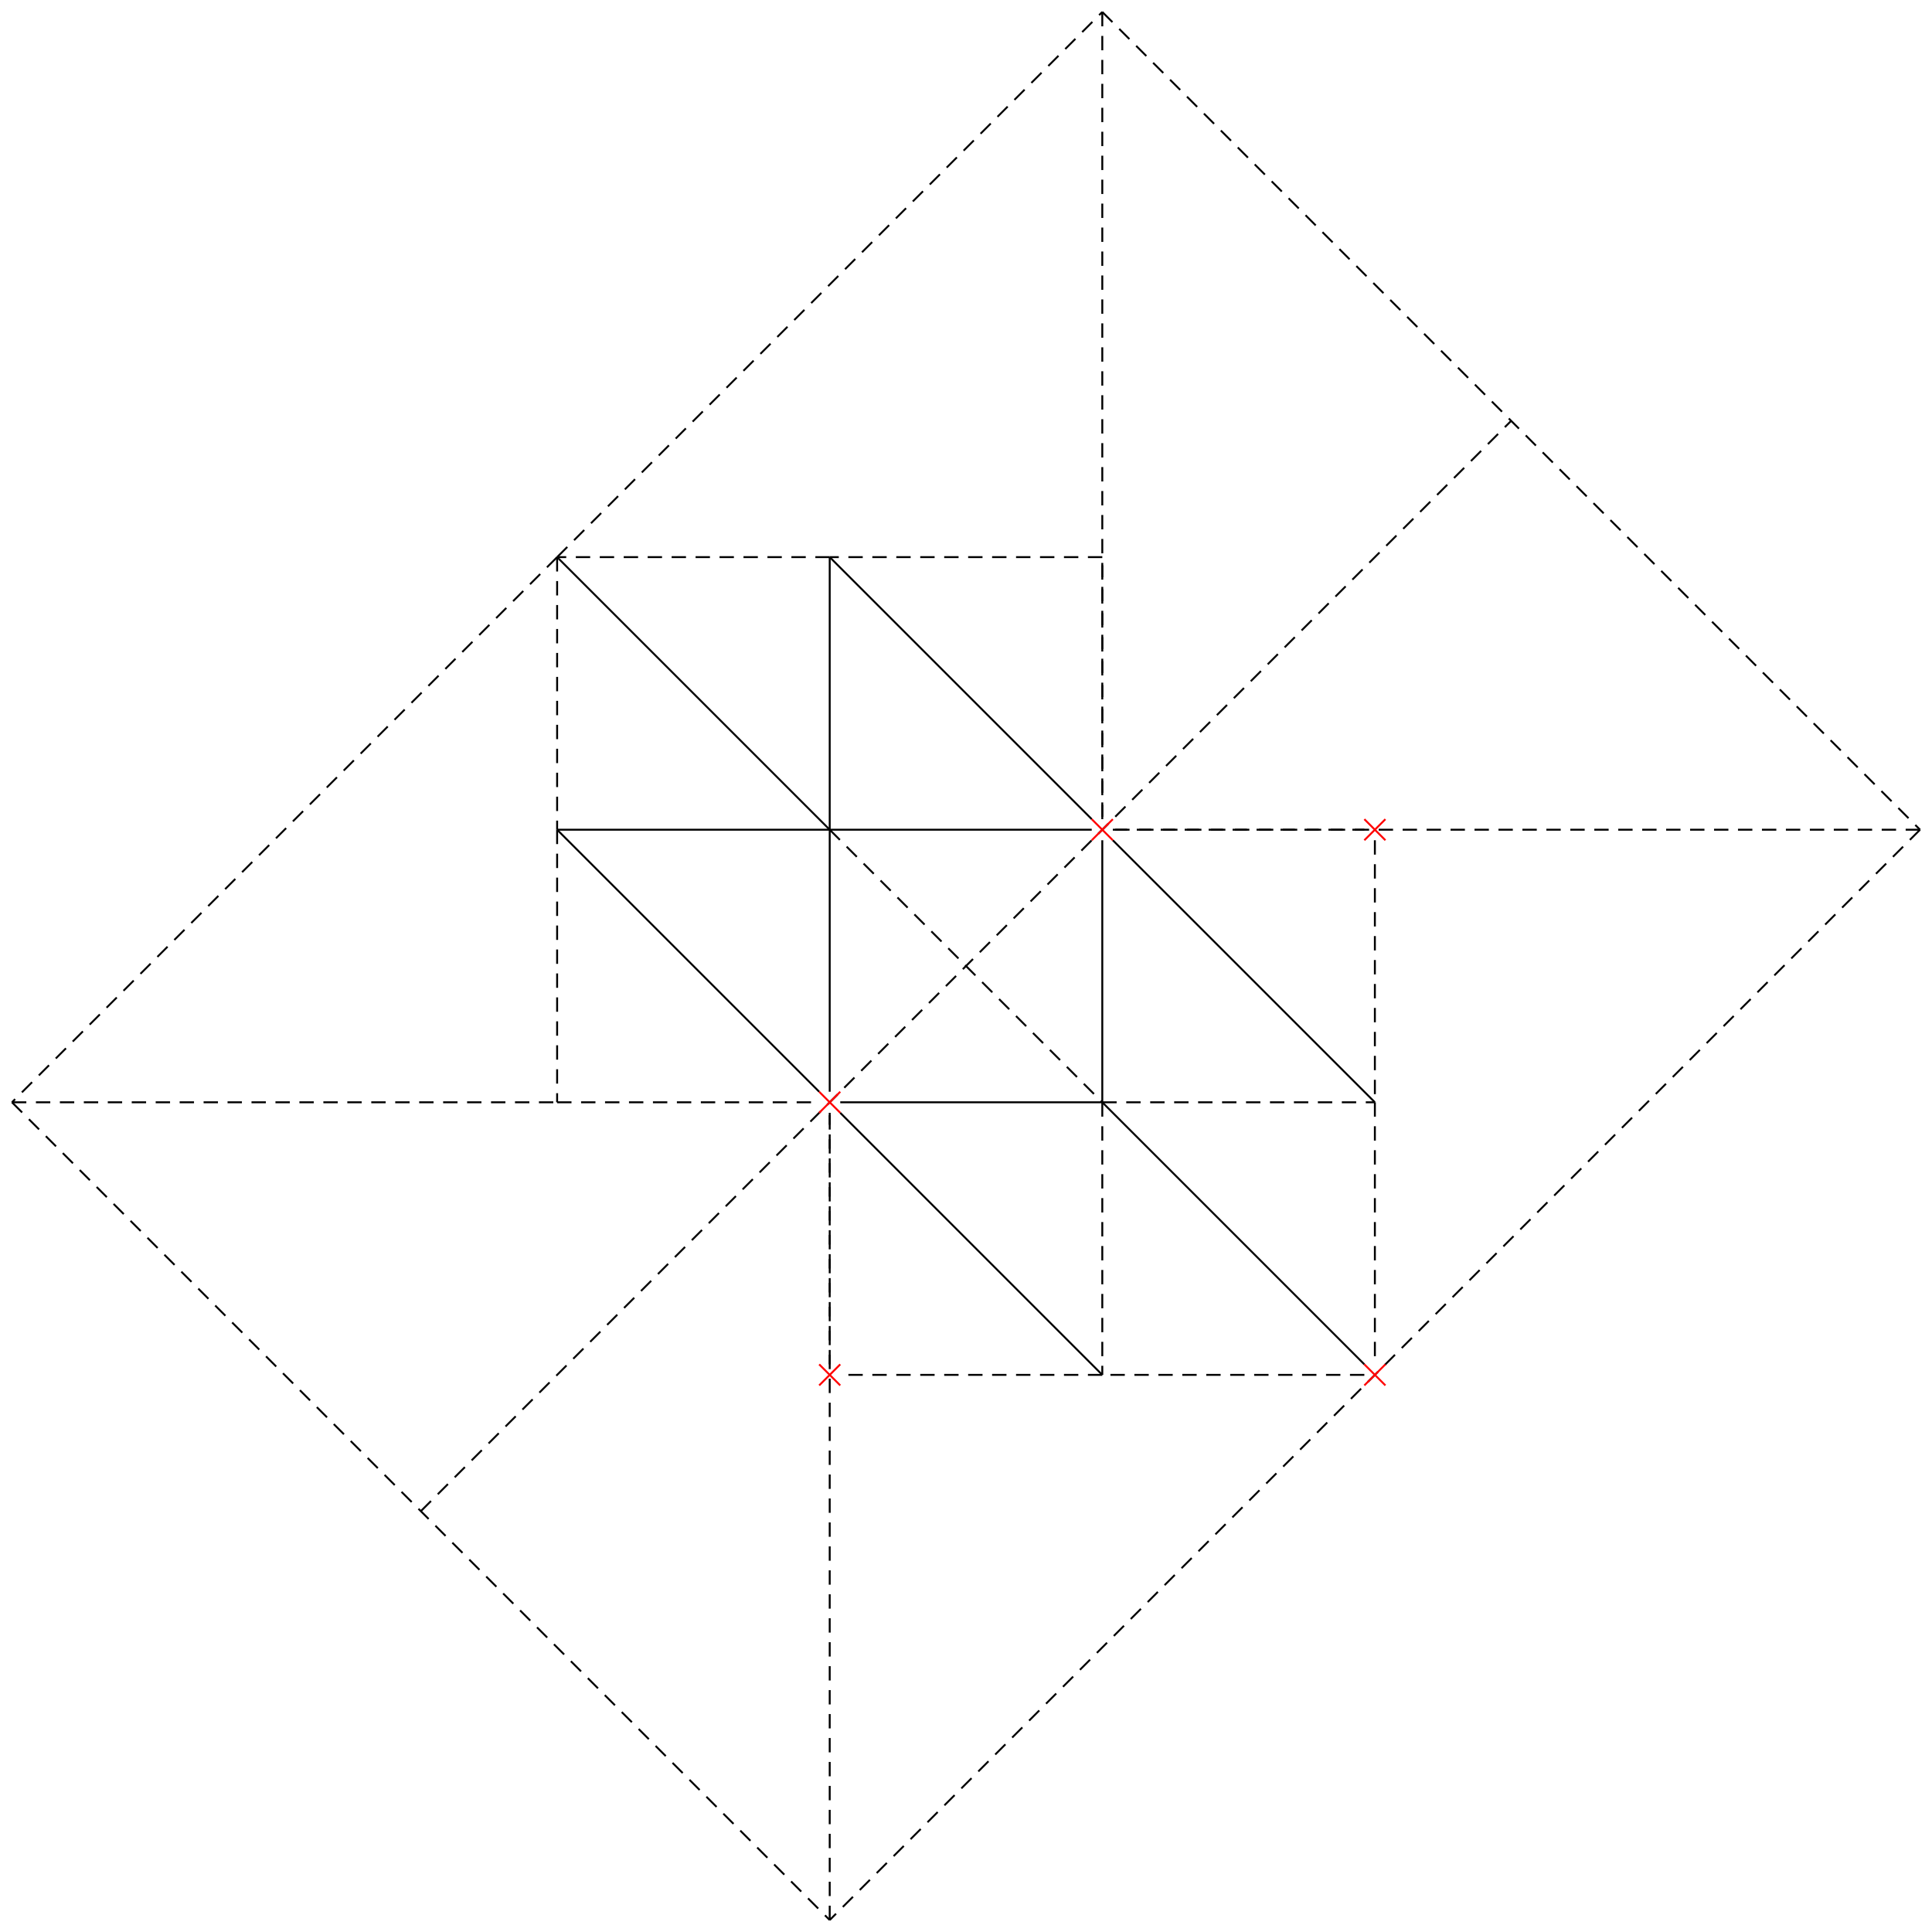
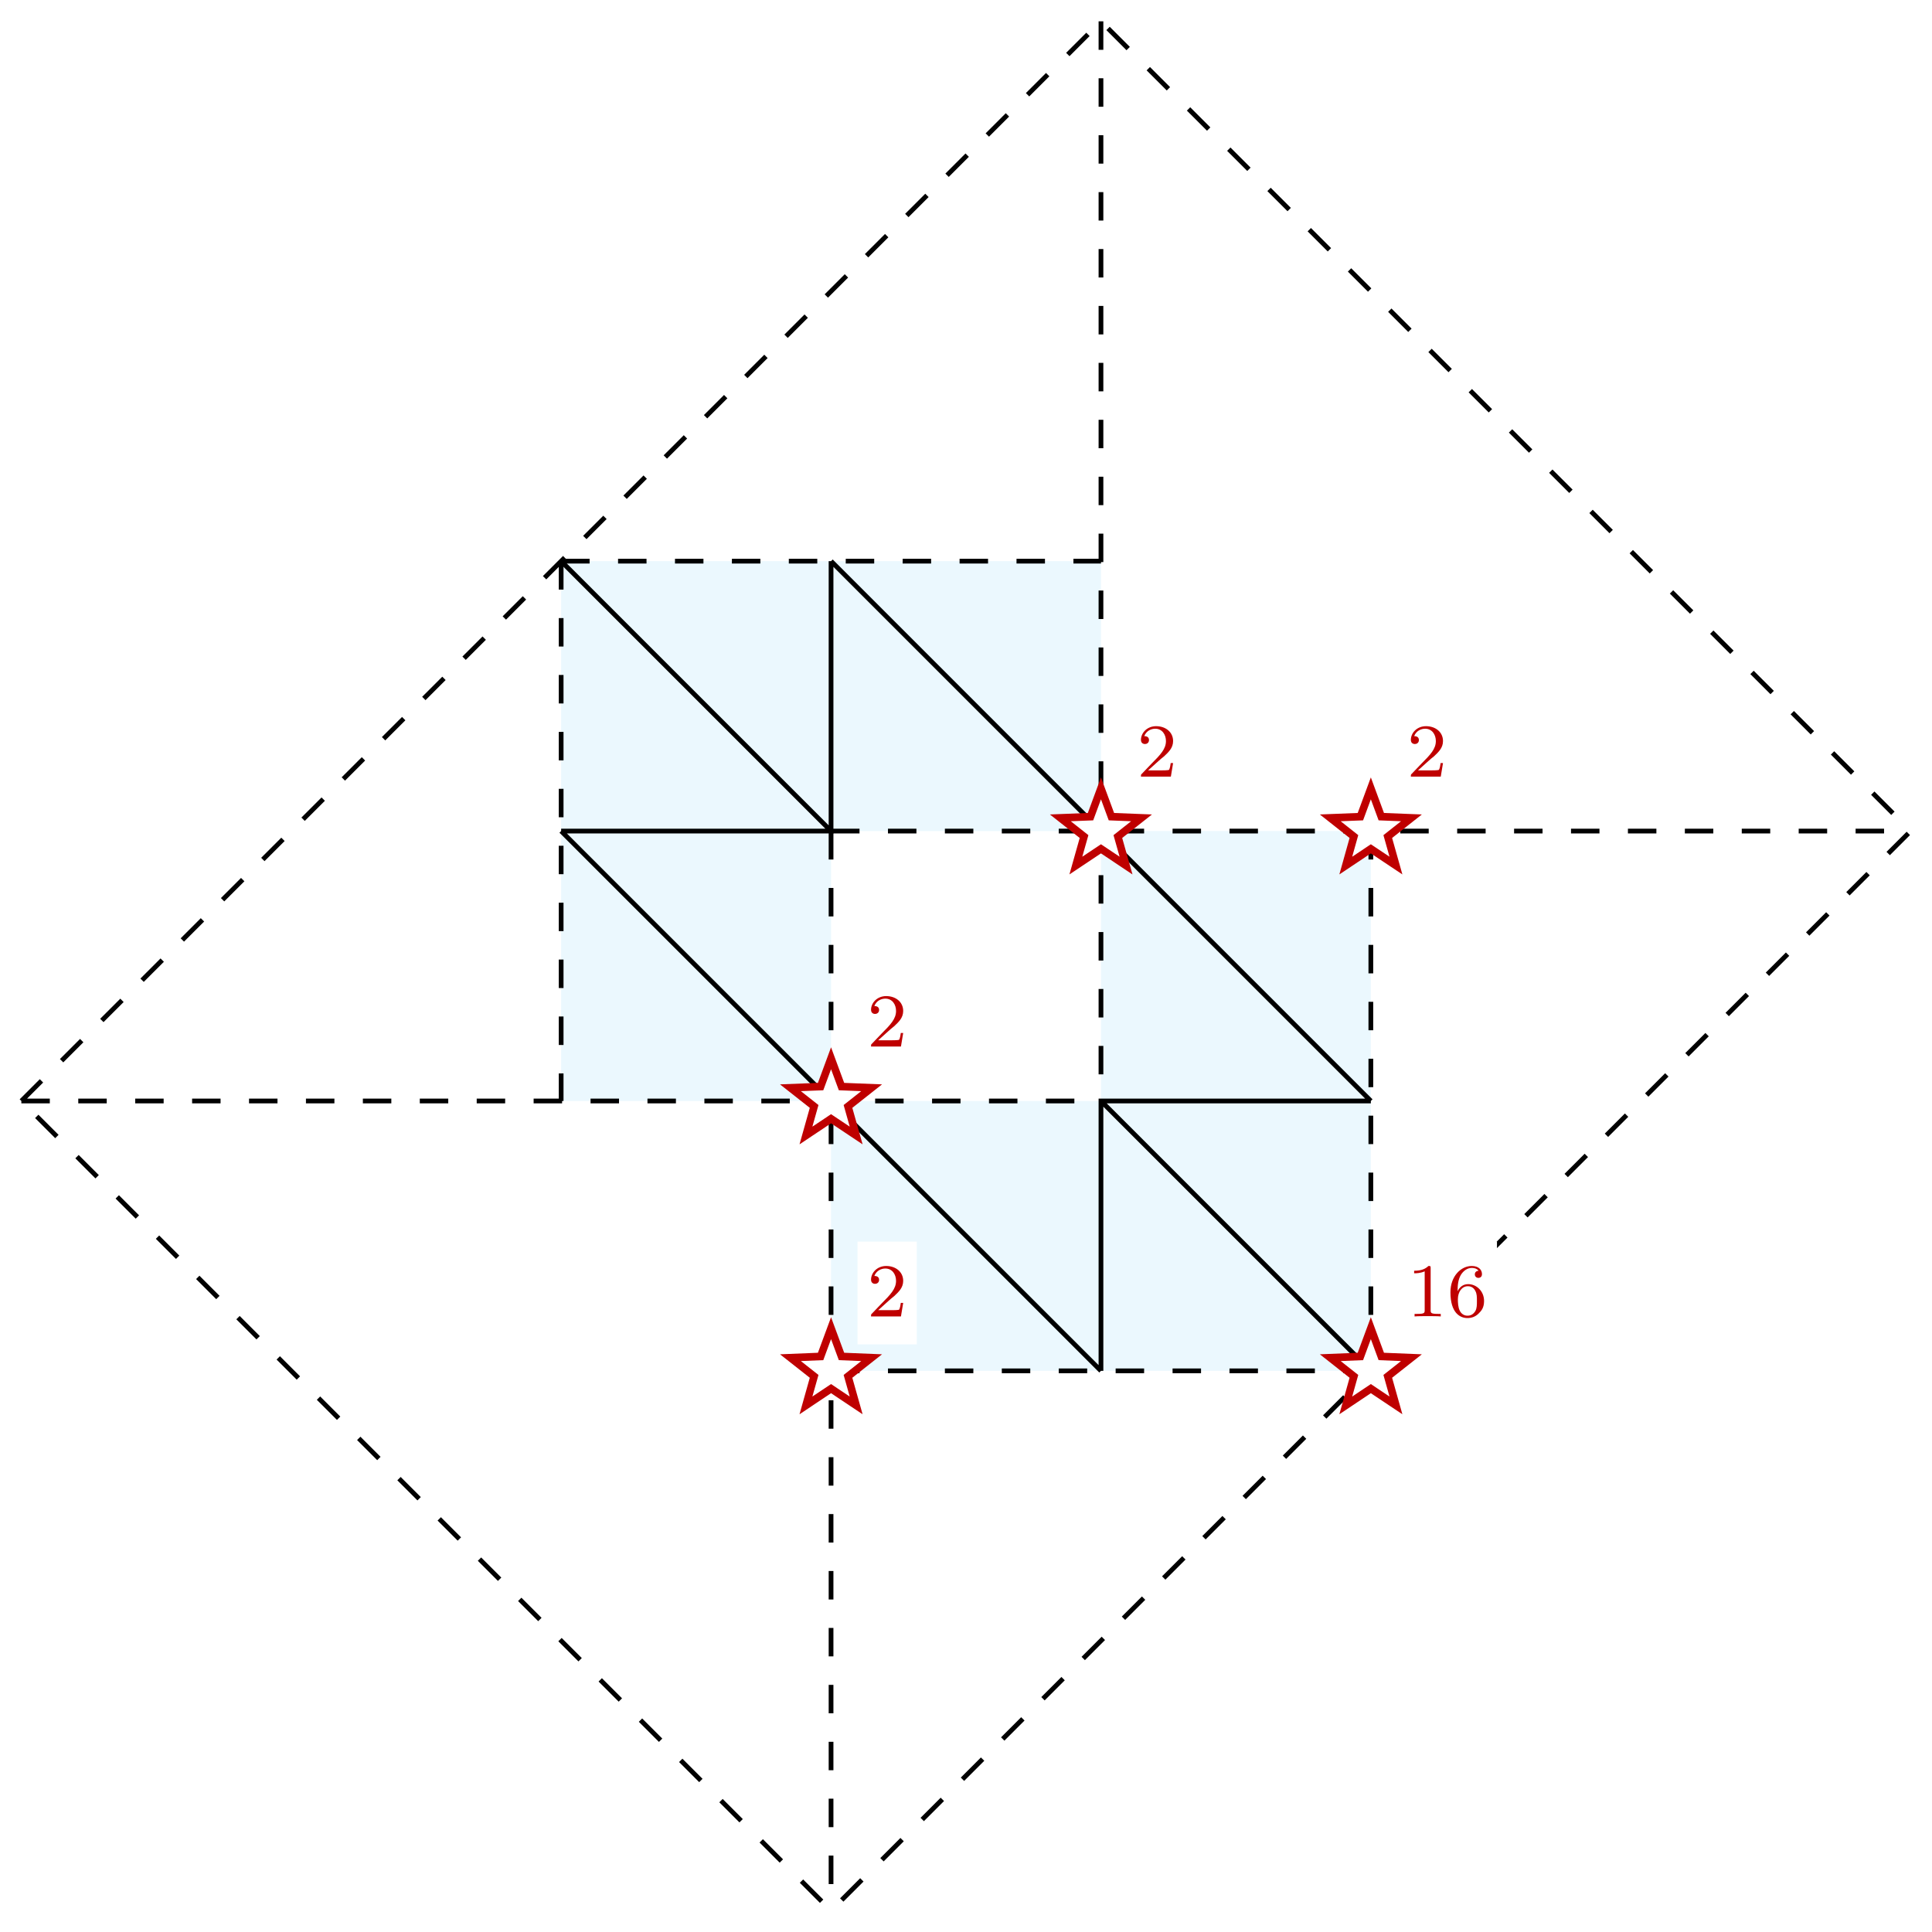
- <svg xmlns="http://www.w3.org/2000/svg" width="401.832pt" height="401.832pt" viewBox="0 0 401.832 401.832">
+ <svg xmlns="http://www.w3.org/2000/svg" xmlns:xlink="http://www.w3.org/1999/xlink" width="202.908pt" height="202.908pt" viewBox="0 0 202.908 202.908">
  <defs>
+     <g>
+       <g id="glyph-0-0">
+         <path d="M 3.797 -1.422 L 3.547 -1.422 C 3.531 -1.266 3.469 -0.875 3.375 -0.719 C 3.328 -0.656 2.719 -0.656 2.594 -0.656 L 1.172 -0.656 L 2.25 -1.625 C 2.375 -1.75 2.703 -2.016 2.844 -2.125 C 3.328 -2.578 3.797 -3.016 3.797 -3.734 C 3.797 -4.688 3 -5.297 2.016 -5.297 C 1.047 -5.297 0.422 -4.578 0.422 -3.859 C 0.422 -3.469 0.734 -3.422 0.844 -3.422 C 1.016 -3.422 1.266 -3.531 1.266 -3.844 C 1.266 -4.25 0.859 -4.25 0.766 -4.25 C 1 -4.844 1.531 -5.031 1.922 -5.031 C 2.656 -5.031 3.047 -4.406 3.047 -3.734 C 3.047 -2.906 2.469 -2.297 1.516 -1.344 L 0.516 -0.297 C 0.422 -0.219 0.422 -0.203 0.422 0 L 3.562 0 Z M 3.797 -1.422 " />
+       </g>
+       <g id="glyph-0-1">
+         <path d="M 3.562 0 L 3.562 -0.266 L 3.281 -0.266 C 2.531 -0.266 2.5 -0.359 2.5 -0.656 L 2.5 -5.078 C 2.5 -5.297 2.484 -5.297 2.266 -5.297 C 1.938 -4.984 1.516 -4.797 0.766 -4.797 L 0.766 -4.531 C 0.984 -4.531 1.406 -4.531 1.875 -4.734 L 1.875 -0.656 C 1.875 -0.359 1.844 -0.266 1.094 -0.266 L 0.812 -0.266 L 0.812 0 C 1.141 -0.031 1.828 -0.031 2.188 -0.031 C 2.547 -0.031 3.234 -0.031 3.562 0 Z M 3.562 0 " />
+       </g>
+       <g id="glyph-0-2">
+         <path d="M 3.875 -1.625 C 3.875 -2.656 3.078 -3.391 2.203 -3.391 C 1.625 -3.391 1.281 -3.031 1.094 -2.641 C 1.094 -3.297 1.156 -3.875 1.438 -4.359 C 1.688 -4.766 2.094 -5.094 2.594 -5.094 C 2.75 -5.094 3.109 -5.062 3.297 -4.797 C 2.938 -4.766 2.906 -4.5 2.906 -4.422 C 2.906 -4.172 3.094 -4.047 3.281 -4.047 C 3.422 -4.047 3.656 -4.125 3.656 -4.438 C 3.656 -4.906 3.297 -5.297 2.578 -5.297 C 1.469 -5.297 0.344 -4.25 0.344 -2.531 C 0.344 -0.359 1.359 0.172 2.125 0.172 C 2.516 0.172 2.922 0.062 3.281 -0.281 C 3.609 -0.594 3.875 -0.922 3.875 -1.625 Z M 3.125 -1.625 C 3.125 -1.219 3.125 -0.875 2.969 -0.578 C 2.75 -0.219 2.484 -0.078 2.125 -0.078 C 1.703 -0.078 1.438 -0.359 1.328 -0.594 C 1.141 -0.953 1.125 -1.484 1.125 -1.797 C 1.125 -2.578 1.547 -3.172 2.172 -3.172 C 2.562 -3.172 2.812 -2.969 2.953 -2.688 C 3.125 -2.391 3.125 -2.031 3.125 -1.625 Z M 3.125 -1.625 " />
+       </g>
+     </g>
    <clipPath id="clip-0">
-       <path clip-rule="nonzero" d="M 223 0 L 401.832 0 L 401.832 179 L 223 179 Z M 223 0 " />
-     </clipPath>
-     <clipPath id="clip-1">
-       <path clip-rule="nonzero" d="M 0 223 L 179 223 L 179 401.832 L 0 401.832 Z M 0 223 " />
-     </clipPath>
-     <clipPath id="clip-2">
-       <path clip-rule="nonzero" d="M 166 166 L 401.832 166 L 401.832 401.832 L 166 401.832 Z M 166 166 " />
+       <path clip-rule="nonzero" d="M 0 0 L 202.906 0 L 202.906 202.906 L 0 202.906 Z M 0 0 " />
    </clipPath>
  </defs>
-   <path fill="none" stroke-width="0.399" stroke-linecap="butt" stroke-linejoin="miter" stroke="rgb(0%, 0%, 0%)" stroke-opacity="1" stroke-miterlimit="10" d="M 26.154 28.346 L -28.346 28.346 " transform="matrix(1, 0, 0, -1, 200.916, 200.916)" />
-   <path fill="none" stroke-width="0.399" stroke-linecap="butt" stroke-linejoin="miter" stroke="rgb(0%, 0%, 0%)" stroke-opacity="1" stroke-miterlimit="10" d="M -28.346 28.346 L -28.346 -26.154 " transform="matrix(1, 0, 0, -1, 200.916, 200.916)" />
-   <path fill="none" stroke-width="0.399" stroke-linecap="butt" stroke-linejoin="miter" stroke="rgb(0%, 0%, 0%)" stroke-opacity="1" stroke-miterlimit="10" d="M -26.154 -28.346 L 28.346 -28.346 " transform="matrix(1, 0, 0, -1, 200.916, 200.916)" />
-   <path fill="none" stroke-width="0.399" stroke-linecap="butt" stroke-linejoin="miter" stroke="rgb(0%, 0%, 0%)" stroke-opacity="1" stroke-miterlimit="10" d="M 28.346 -28.346 L 28.346 26.154 " transform="matrix(1, 0, 0, -1, 200.916, 200.916)" />
-   <path fill="none" stroke-width="0.399" stroke-linecap="butt" stroke-linejoin="miter" stroke="rgb(0%, 0%, 0%)" stroke-opacity="1" stroke-dasharray="2.989 1.993" stroke-miterlimit="10" d="M 28.346 30.537 L 28.346 85.041 " transform="matrix(1, 0, 0, -1, 200.916, 200.916)" />
-   <path fill="none" stroke-width="0.399" stroke-linecap="butt" stroke-linejoin="miter" stroke="rgb(0%, 0%, 0%)" stroke-opacity="1" stroke-dasharray="2.989 1.993" stroke-miterlimit="10" d="M 28.346 85.041 L -28.346 85.041 " transform="matrix(1, 0, 0, -1, 200.916, 200.916)" />
-   <path fill="none" stroke-width="0.399" stroke-linecap="butt" stroke-linejoin="miter" stroke="rgb(0%, 0%, 0%)" stroke-opacity="1" stroke-dasharray="2.989 1.993" stroke-miterlimit="10" d="M -28.346 85.041 L -85.041 85.041 " transform="matrix(1, 0, 0, -1, 200.916, 200.916)" />
-   <path fill="none" stroke-width="0.399" stroke-linecap="butt" stroke-linejoin="miter" stroke="rgb(0%, 0%, 0%)" stroke-opacity="1" stroke-dasharray="2.989 1.993" stroke-miterlimit="10" d="M -85.041 85.041 L -85.041 28.346 " transform="matrix(1, 0, 0, -1, 200.916, 200.916)" />
-   <path fill="none" stroke-width="0.399" stroke-linecap="butt" stroke-linejoin="miter" stroke="rgb(0%, 0%, 0%)" stroke-opacity="1" stroke-dasharray="2.989 1.993" stroke-miterlimit="10" d="M -85.041 28.346 L -85.041 -28.346 " transform="matrix(1, 0, 0, -1, 200.916, 200.916)" />
-   <path fill="none" stroke-width="0.399" stroke-linecap="butt" stroke-linejoin="miter" stroke="rgb(0%, 0%, 0%)" stroke-opacity="1" stroke-dasharray="2.989 1.993" stroke-miterlimit="10" d="M -85.041 -28.346 L -30.537 -28.346 " transform="matrix(1, 0, 0, -1, 200.916, 200.916)" />
-   <path fill="none" stroke-width="0.399" stroke-linecap="butt" stroke-linejoin="miter" stroke="rgb(0%, 0%, 0%)" stroke-opacity="1" stroke-miterlimit="10" d="M -85.041 28.346 L -28.346 28.346 " transform="matrix(1, 0, 0, -1, 200.916, 200.916)" />
-   <path fill="none" stroke-width="0.399" stroke-linecap="butt" stroke-linejoin="miter" stroke="rgb(0%, 0%, 0%)" stroke-opacity="1" stroke-miterlimit="10" d="M -28.346 28.346 L -28.346 85.041 " transform="matrix(1, 0, 0, -1, 200.916, 200.916)" />
-   <path fill="none" stroke-width="0.399" stroke-linecap="butt" stroke-linejoin="miter" stroke="rgb(0%, 0%, 0%)" stroke-opacity="1" stroke-miterlimit="10" d="M -85.041 85.041 L -28.346 28.346 " transform="matrix(1, 0, 0, -1, 200.916, 200.916)" />
-   <path fill="none" stroke-width="0.399" stroke-linecap="butt" stroke-linejoin="miter" stroke="rgb(0%, 0%, 0%)" stroke-opacity="1" stroke-miterlimit="10" d="M -28.346 85.041 L 26.158 30.537 " transform="matrix(1, 0, 0, -1, 200.916, 200.916)" />
-   <path fill="none" stroke-width="0.399" stroke-linecap="butt" stroke-linejoin="miter" stroke="rgb(0%, 0%, 0%)" stroke-opacity="1" stroke-miterlimit="10" d="M -85.041 28.346 L -30.537 -26.154 " transform="matrix(1, 0, 0, -1, 200.916, 200.916)" />
-   <path fill="none" stroke-width="0.399" stroke-linecap="butt" stroke-linejoin="miter" stroke="rgb(0%, 0%, 0%)" stroke-opacity="1" stroke-dasharray="2.989 1.993" stroke-miterlimit="10" d="M -28.346 28.346 L 28.346 -28.346 " transform="matrix(1, 0, 0, -1, 200.916, 200.916)" />
-   <path fill="none" stroke-width="0.399" stroke-linecap="butt" stroke-linejoin="miter" stroke="rgb(0%, 0%, 0%)" stroke-opacity="1" stroke-dasharray="2.989 1.993" stroke-miterlimit="10" d="M 30.537 28.346 L 82.85 28.346 " transform="matrix(1, 0, 0, -1, 200.916, 200.916)" />
-   <path fill="none" stroke-width="0.399" stroke-linecap="butt" stroke-linejoin="miter" stroke="rgb(0%, 0%, 0%)" stroke-opacity="1" stroke-dasharray="2.989 1.993" stroke-miterlimit="10" d="M 85.041 26.154 L 85.041 -28.346 " transform="matrix(1, 0, 0, -1, 200.916, 200.916)" />
-   <path fill="none" stroke-width="0.399" stroke-linecap="butt" stroke-linejoin="miter" stroke="rgb(0%, 0%, 0%)" stroke-opacity="1" stroke-dasharray="2.989 1.993" stroke-miterlimit="10" d="M 85.041 -28.346 L 85.041 -82.85 " transform="matrix(1, 0, 0, -1, 200.916, 200.916)" />
-   <path fill="none" stroke-width="0.399" stroke-linecap="butt" stroke-linejoin="miter" stroke="rgb(0%, 0%, 0%)" stroke-opacity="1" stroke-dasharray="2.989 1.993" stroke-miterlimit="10" d="M 82.85 -85.041 L 28.346 -85.041 " transform="matrix(1, 0, 0, -1, 200.916, 200.916)" />
-   <path fill="none" stroke-width="0.399" stroke-linecap="butt" stroke-linejoin="miter" stroke="rgb(0%, 0%, 0%)" stroke-opacity="1" stroke-dasharray="2.989 1.993" stroke-miterlimit="10" d="M 28.346 -85.041 L -26.154 -85.041 " transform="matrix(1, 0, 0, -1, 200.916, 200.916)" />
-   <path fill="none" stroke-width="0.399" stroke-linecap="butt" stroke-linejoin="miter" stroke="rgb(0%, 0%, 0%)" stroke-opacity="1" stroke-dasharray="2.989 1.993" stroke-miterlimit="10" d="M -28.346 -82.85 L -28.346 -30.537 " transform="matrix(1, 0, 0, -1, 200.916, 200.916)" />
-   <path fill="none" stroke-width="0.399" stroke-linecap="butt" stroke-linejoin="miter" stroke="rgb(0%, 0%, 0%)" stroke-opacity="1" stroke-dasharray="2.989 1.993" stroke-miterlimit="10" d="M 28.346 -28.346 L 28.346 -85.041 " transform="matrix(1, 0, 0, -1, 200.916, 200.916)" />
-   <path fill="none" stroke-width="0.399" stroke-linecap="butt" stroke-linejoin="miter" stroke="rgb(0%, 0%, 0%)" stroke-opacity="1" stroke-dasharray="2.989 1.993" stroke-miterlimit="10" d="M 28.346 -28.346 L 85.041 -28.346 " transform="matrix(1, 0, 0, -1, 200.916, 200.916)" />
-   <path fill="none" stroke-width="0.399" stroke-linecap="butt" stroke-linejoin="miter" stroke="rgb(0%, 0%, 0%)" stroke-opacity="1" stroke-miterlimit="10" d="M 30.537 26.154 L 85.041 -28.346 " transform="matrix(1, 0, 0, -1, 200.916, 200.916)" />
-   <path fill="none" stroke-width="0.399" stroke-linecap="butt" stroke-linejoin="miter" stroke="rgb(0%, 0%, 0%)" stroke-opacity="1" stroke-miterlimit="10" d="M 28.346 -28.346 L 82.85 -82.85 " transform="matrix(1, 0, 0, -1, 200.916, 200.916)" />
-   <path fill="none" stroke-width="0.399" stroke-linecap="butt" stroke-linejoin="miter" stroke="rgb(0%, 0%, 0%)" stroke-opacity="1" stroke-miterlimit="10" d="M -26.158 -30.537 L 28.346 -85.041 " transform="matrix(1, 0, 0, -1, 200.916, 200.916)" />
-   <path fill="none" stroke-width="0.399" stroke-linecap="butt" stroke-linejoin="miter" stroke="rgb(0%, 0%, 0%)" stroke-opacity="1" stroke-dasharray="2.989 1.993" stroke-miterlimit="10" d="M 198.428 28.346 L 30.537 28.346 " transform="matrix(1, 0, 0, -1, 200.916, 200.916)" />
-   <path fill="none" stroke-width="0.399" stroke-linecap="butt" stroke-linejoin="miter" stroke="rgb(0%, 0%, 0%)" stroke-opacity="1" stroke-dasharray="2.989 1.993" stroke-miterlimit="10" d="M 28.346 198.428 L 28.346 30.537 " transform="matrix(1, 0, 0, -1, 200.916, 200.916)" />
+   <path fill-rule="nonzero" fill="rgb(92.001%, 97.427%, 99.498%)" fill-opacity="1" d="M 58.934 87.281 L 58.934 58.934 L 87.281 58.934 L 87.281 87.281 Z M 58.934 87.281 " />
+   <path fill-rule="nonzero" fill="rgb(92.001%, 97.427%, 99.498%)" fill-opacity="1" d="M 87.281 87.281 L 87.281 58.934 L 115.629 58.934 L 115.629 87.281 Z M 87.281 87.281 " />
+   <path fill-rule="nonzero" fill="rgb(92.001%, 97.427%, 99.498%)" fill-opacity="1" d="M 58.934 115.629 L 58.934 87.281 L 87.281 87.281 L 87.281 115.629 Z M 58.934 115.629 " />
+   <path fill-rule="nonzero" fill="rgb(92.001%, 97.427%, 99.498%)" fill-opacity="1" d="M 115.629 115.629 L 115.629 87.281 L 143.973 87.281 L 143.973 115.629 Z M 115.629 115.629 " />
+   <path fill-rule="nonzero" fill="rgb(92.001%, 97.427%, 99.498%)" fill-opacity="1" d="M 87.281 143.973 L 87.281 115.629 L 115.629 115.629 L 115.629 143.973 Z M 87.281 143.973 " />
+   <path fill-rule="nonzero" fill="rgb(92.001%, 97.427%, 99.498%)" fill-opacity="1" d="M 115.629 143.973 L 115.629 115.629 L 143.973 115.629 L 143.973 143.973 Z M 115.629 143.973 " />
  <g clip-path="url(#clip-0)">
-     <path fill="none" stroke-width="0.399" stroke-linecap="butt" stroke-linejoin="miter" stroke="rgb(0%, 0%, 0%)" stroke-opacity="1" stroke-dasharray="2.989 1.993" stroke-miterlimit="10" d="M 28.346 198.428 L 198.428 28.346 " transform="matrix(1, 0, 0, -1, 200.916, 200.916)" />
+     <path fill="none" stroke-width="0.498" stroke-linecap="butt" stroke-linejoin="miter" stroke="rgb(0%, 0%, 0%)" stroke-opacity="1" stroke-dasharray="2.989 2.989" stroke-miterlimit="10" d="M -85.039 -0.002 L 28.348 113.385 L 113.387 28.346 L 0 -85.041 Z M -28.347 56.693 L 28.348 56.693 M 28.348 113.385 L 28.348 -0.002 M 0 28.346 L 113.387 28.346 M -85.039 -0.002 L 28.348 -0.002 M 0 -28.346 L 56.692 -28.346 M -28.347 56.693 L -28.347 -0.002 M 0 28.346 L 0 -85.041 M 56.692 28.346 L 56.692 -28.346 " transform="matrix(1, 0, 0, -1, 87.281, 115.627)" />
  </g>
-   <path fill="none" stroke-width="0.399" stroke-linecap="butt" stroke-linejoin="miter" stroke="rgb(0%, 0%, 0%)" stroke-opacity="1" stroke-dasharray="2.989 1.993" stroke-miterlimit="10" d="M -85.041 85.041 L 28.346 198.428 " transform="matrix(1, 0, 0, -1, 200.916, 200.916)" />
-   <path fill="none" stroke-width="0.399" stroke-linecap="butt" stroke-linejoin="miter" stroke="rgb(0%, 0%, 0%)" stroke-opacity="1" stroke-dasharray="2.989 1.993" stroke-miterlimit="10" d="M -85.041 85.041 L -198.428 -28.346 " transform="matrix(1, 0, 0, -1, 200.916, 200.916)" />
-   <path fill="none" stroke-width="0.399" stroke-linecap="butt" stroke-linejoin="miter" stroke="rgb(0%, 0%, 0%)" stroke-opacity="1" stroke-dasharray="2.989 1.993" stroke-miterlimit="10" d="M -198.428 -28.346 L -85.041 -28.346 " transform="matrix(1, 0, 0, -1, 200.916, 200.916)" />
-   <g clip-path="url(#clip-1)">
-     <path fill="none" stroke-width="0.399" stroke-linecap="butt" stroke-linejoin="miter" stroke="rgb(0%, 0%, 0%)" stroke-opacity="1" stroke-dasharray="2.989 1.993" stroke-miterlimit="10" d="M -198.428 -28.346 L -28.346 -198.428 " transform="matrix(1, 0, 0, -1, 200.916, 200.916)" />
+   <path fill="none" stroke-width="0.498" stroke-linecap="butt" stroke-linejoin="miter" stroke="rgb(0%, 0%, 0%)" stroke-opacity="1" stroke-miterlimit="10" d="M 0 56.693 L 0 28.346 L -28.347 28.346 M 0 56.693 L 56.692 -0.002 M -28.347 28.346 L 28.348 -28.346 M 28.348 -28.346 L 28.348 -0.002 L 56.692 -0.002 M -28.347 56.693 L 0 28.346 M 28.348 -0.002 L 56.692 -28.346 " transform="matrix(1, 0, 0, -1, 87.281, 115.627)" />
+   <path fill-rule="nonzero" fill="rgb(100%, 100%, 100%)" fill-opacity="1" stroke-width="0.797" stroke-linecap="butt" stroke-linejoin="miter" stroke="rgb(75%, 0%, 0%)" stroke-opacity="1" stroke-miterlimit="10" d="M 28.348 32.83 L 27.25 29.857 L 24.082 29.732 L 26.571 27.768 L 25.711 24.721 L 28.348 26.479 L 30.981 24.721 L 30.121 27.768 L 32.61 29.732 L 29.446 29.857 Z M 28.348 32.83 " transform="matrix(1, 0, 0, -1, 87.281, 115.627)" />
+   <path fill-rule="nonzero" fill="rgb(100%, 100%, 100%)" fill-opacity="1" d="M 118.41 84.496 L 124.637 84.496 L 124.637 73.703 L 118.41 73.703 Z M 118.41 84.496 " />
+   <g fill="rgb(75%, 0%, 0%)" fill-opacity="1">
+     <use xlink:href="#glyph-0-0" x="119.407" y="81.564" />
  </g>
-   <path fill="none" stroke-width="0.399" stroke-linecap="butt" stroke-linejoin="miter" stroke="rgb(0%, 0%, 0%)" stroke-opacity="1" stroke-dasharray="2.989 1.993" stroke-miterlimit="10" d="M -28.346 -198.428 L -28.346 -30.537 " transform="matrix(1, 0, 0, -1, 200.916, 200.916)" />
-   <g clip-path="url(#clip-2)">
-     <path fill="none" stroke-width="0.399" stroke-linecap="butt" stroke-linejoin="miter" stroke="rgb(0%, 0%, 0%)" stroke-opacity="1" stroke-dasharray="2.989 1.993" stroke-miterlimit="10" d="M 198.428 28.346 L -28.346 -198.428 " transform="matrix(1, 0, 0, -1, 200.916, 200.916)" />
+   <path fill-rule="nonzero" fill="rgb(100%, 100%, 100%)" fill-opacity="1" stroke-width="0.797" stroke-linecap="butt" stroke-linejoin="miter" stroke="rgb(75%, 0%, 0%)" stroke-opacity="1" stroke-miterlimit="10" d="M 0 4.482 L -1.097 1.51 L -4.265 1.385 L -1.777 -0.576 L -2.636 -3.627 L 0 -1.869 L 2.637 -3.627 L 1.778 -0.576 L 4.262 1.385 L 1.098 1.51 Z M 0 4.482 " transform="matrix(1, 0, 0, -1, 87.281, 115.627)" />
+   <path fill-rule="nonzero" fill="rgb(100%, 100%, 100%)" fill-opacity="1" d="M 90.062 112.844 L 96.289 112.844 L 96.289 102.051 L 90.062 102.051 Z M 90.062 112.844 " />
+   <g fill="rgb(75%, 0%, 0%)" fill-opacity="1">
+     <use xlink:href="#glyph-0-0" x="91.06" y="109.911" />
  </g>
-   <path fill="none" stroke-width="0.399" stroke-linecap="butt" stroke-linejoin="miter" stroke="rgb(0%, 0%, 0%)" stroke-opacity="1" stroke-dasharray="2.989 1.993" stroke-miterlimit="10" d="M -113.389 -113.389 L 113.389 113.389 " transform="matrix(1, 0, 0, -1, 200.916, 200.916)" />
-   <path fill-rule="nonzero" fill="rgb(100%, 0%, 0%)" fill-opacity="1" stroke-width="0.399" stroke-linecap="butt" stroke-linejoin="miter" stroke="rgb(100%, 0%, 0%)" stroke-opacity="1" stroke-miterlimit="10" d="M 26.154 26.154 L 30.537 30.537 M 26.154 30.537 L 30.537 26.154 " transform="matrix(1, 0, 0, -1, 200.916, 200.916)" />
-   <path fill-rule="nonzero" fill="rgb(100%, 0%, 0%)" fill-opacity="1" stroke-width="0.399" stroke-linecap="butt" stroke-linejoin="miter" stroke="rgb(100%, 0%, 0%)" stroke-opacity="1" stroke-miterlimit="10" d="M -30.537 -30.537 L -26.154 -26.154 M -30.537 -26.154 L -26.154 -30.537 " transform="matrix(1, 0, 0, -1, 200.916, 200.916)" />
-   <path fill-rule="nonzero" fill="rgb(100%, 0%, 0%)" fill-opacity="1" stroke-width="0.399" stroke-linecap="butt" stroke-linejoin="miter" stroke="rgb(100%, 0%, 0%)" stroke-opacity="1" stroke-miterlimit="10" d="M 82.85 26.154 L 87.232 30.537 M 82.85 30.537 L 87.232 26.154 " transform="matrix(1, 0, 0, -1, 200.916, 200.916)" />
-   <path fill-rule="nonzero" fill="rgb(100%, 0%, 0%)" fill-opacity="1" stroke-width="0.399" stroke-linecap="butt" stroke-linejoin="miter" stroke="rgb(100%, 0%, 0%)" stroke-opacity="1" stroke-miterlimit="10" d="M -30.537 -87.232 L -26.154 -82.85 M -30.537 -82.85 L -26.154 -87.232 " transform="matrix(1, 0, 0, -1, 200.916, 200.916)" />
-   <path fill-rule="nonzero" fill="rgb(100%, 0%, 0%)" fill-opacity="1" stroke-width="0.399" stroke-linecap="butt" stroke-linejoin="miter" stroke="rgb(100%, 0%, 0%)" stroke-opacity="1" stroke-miterlimit="10" d="M 82.85 -87.232 L 87.232 -82.85 M 82.85 -82.85 L 87.232 -87.232 " transform="matrix(1, 0, 0, -1, 200.916, 200.916)" />
+   <path fill-rule="nonzero" fill="rgb(100%, 100%, 100%)" fill-opacity="1" stroke-width="0.797" stroke-linecap="butt" stroke-linejoin="miter" stroke="rgb(75%, 0%, 0%)" stroke-opacity="1" stroke-miterlimit="10" d="M 56.692 32.83 L 55.594 29.857 L 52.43 29.732 L 54.914 27.768 L 54.059 24.721 L 56.692 26.479 L 59.328 24.721 L 58.469 27.768 L 60.957 29.732 L 57.789 29.857 Z M 56.692 32.83 " transform="matrix(1, 0, 0, -1, 87.281, 115.627)" />
+   <path fill-rule="nonzero" fill="rgb(100%, 100%, 100%)" fill-opacity="1" d="M 146.758 84.496 L 152.984 84.496 L 152.984 73.703 L 146.758 73.703 Z M 146.758 84.496 " />
+   <g fill="rgb(75%, 0%, 0%)" fill-opacity="1">
+     <use xlink:href="#glyph-0-0" x="147.753" y="81.564" />
+   </g>
+   <path fill-rule="nonzero" fill="rgb(100%, 100%, 100%)" fill-opacity="1" stroke-width="0.797" stroke-linecap="butt" stroke-linejoin="miter" stroke="rgb(75%, 0%, 0%)" stroke-opacity="1" stroke-miterlimit="10" d="M 0 -23.865 L -1.097 -26.834 L -4.265 -26.963 L -1.777 -28.924 L -2.636 -31.975 L 0 -30.213 L 2.637 -31.975 L 1.778 -28.924 L 4.262 -26.963 L 1.098 -26.834 Z M 0 -23.865 " transform="matrix(1, 0, 0, -1, 87.281, 115.627)" />
+   <path fill-rule="nonzero" fill="rgb(100%, 100%, 100%)" fill-opacity="1" d="M 90.062 141.191 L 96.289 141.191 L 96.289 130.398 L 90.062 130.398 Z M 90.062 141.191 " />
+   <g fill="rgb(75%, 0%, 0%)" fill-opacity="1">
+     <use xlink:href="#glyph-0-0" x="91.06" y="138.257" />
+   </g>
+   <path fill-rule="nonzero" fill="rgb(100%, 100%, 100%)" fill-opacity="1" stroke-width="0.797" stroke-linecap="butt" stroke-linejoin="miter" stroke="rgb(75%, 0%, 0%)" stroke-opacity="1" stroke-miterlimit="10" d="M 56.692 -23.865 L 55.594 -26.834 L 52.43 -26.963 L 54.914 -28.924 L 54.059 -31.975 L 56.692 -30.213 L 59.328 -31.975 L 58.469 -28.924 L 60.957 -26.963 L 57.789 -26.834 Z M 56.692 -23.865 " transform="matrix(1, 0, 0, -1, 87.281, 115.627)" />
+   <path fill-rule="nonzero" fill="rgb(100%, 100%, 100%)" fill-opacity="1" d="M 146.758 141.191 L 157.219 141.191 L 157.219 130.398 L 146.758 130.398 Z M 146.758 141.191 " />
+   <g fill="rgb(75%, 0%, 0%)" fill-opacity="1">
+     <use xlink:href="#glyph-0-1" x="147.753" y="138.257" />
+     <use xlink:href="#glyph-0-2" x="151.988" y="138.257" />
+   </g>
</svg>
